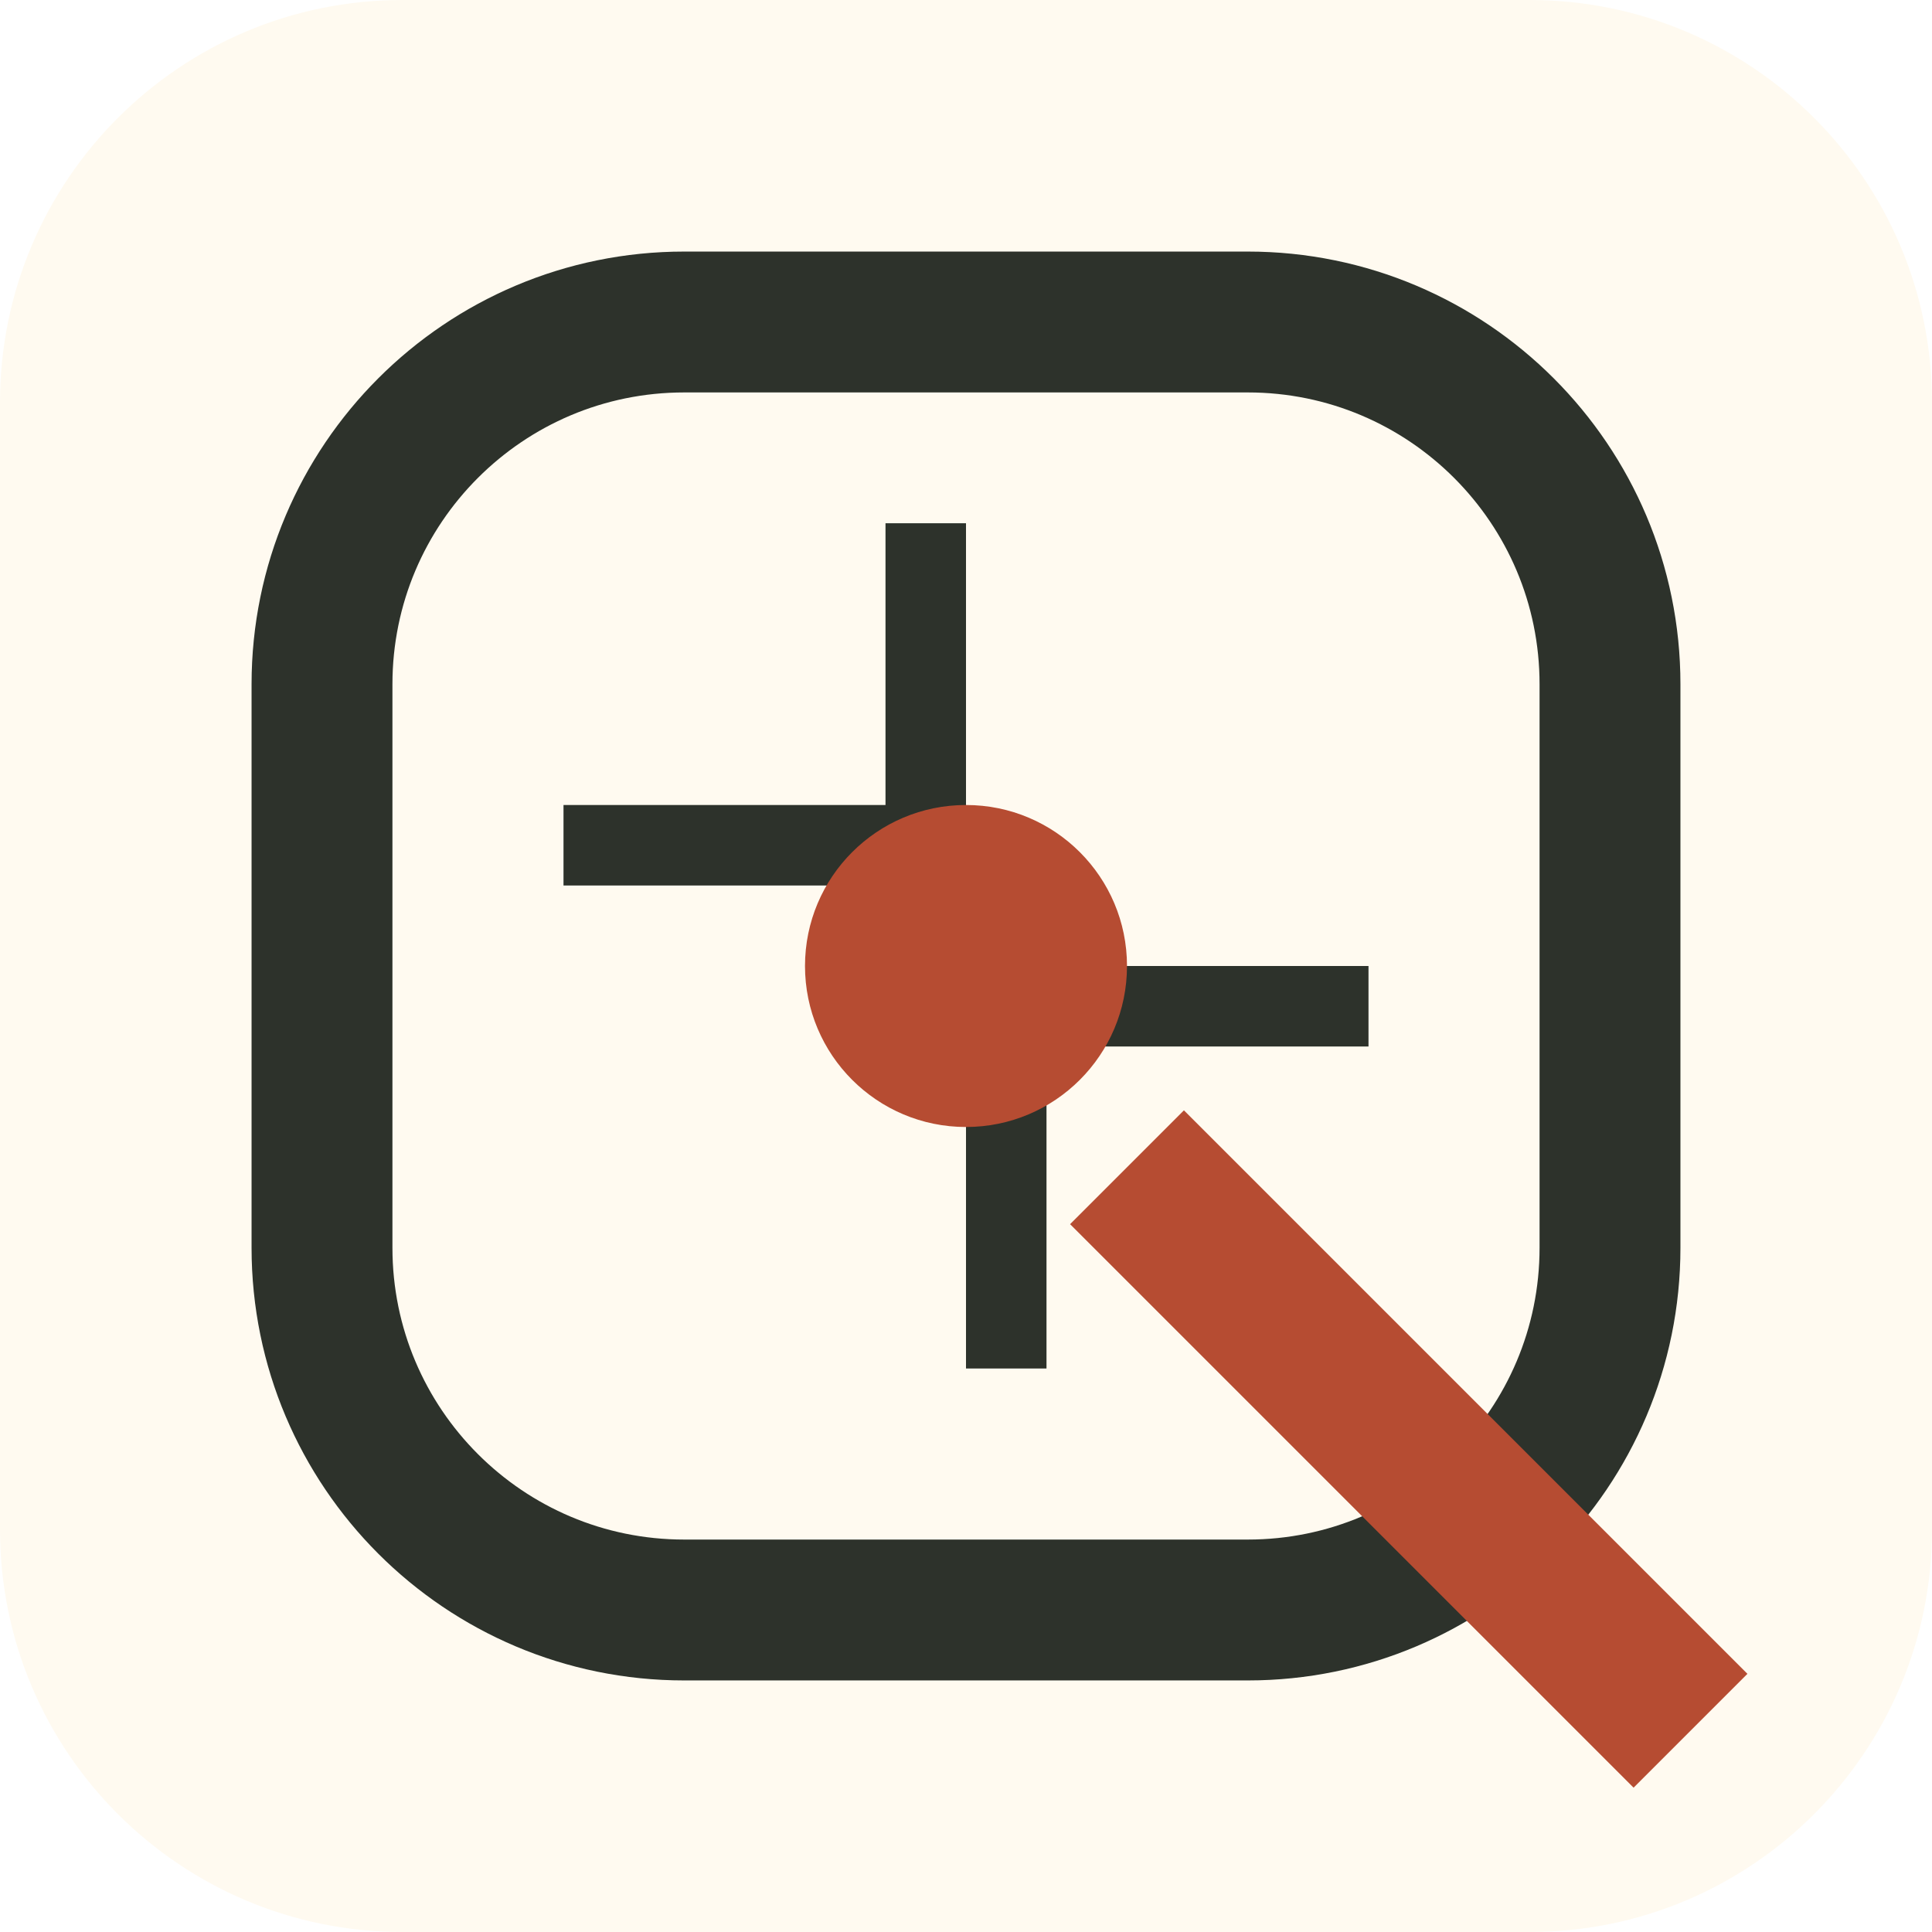
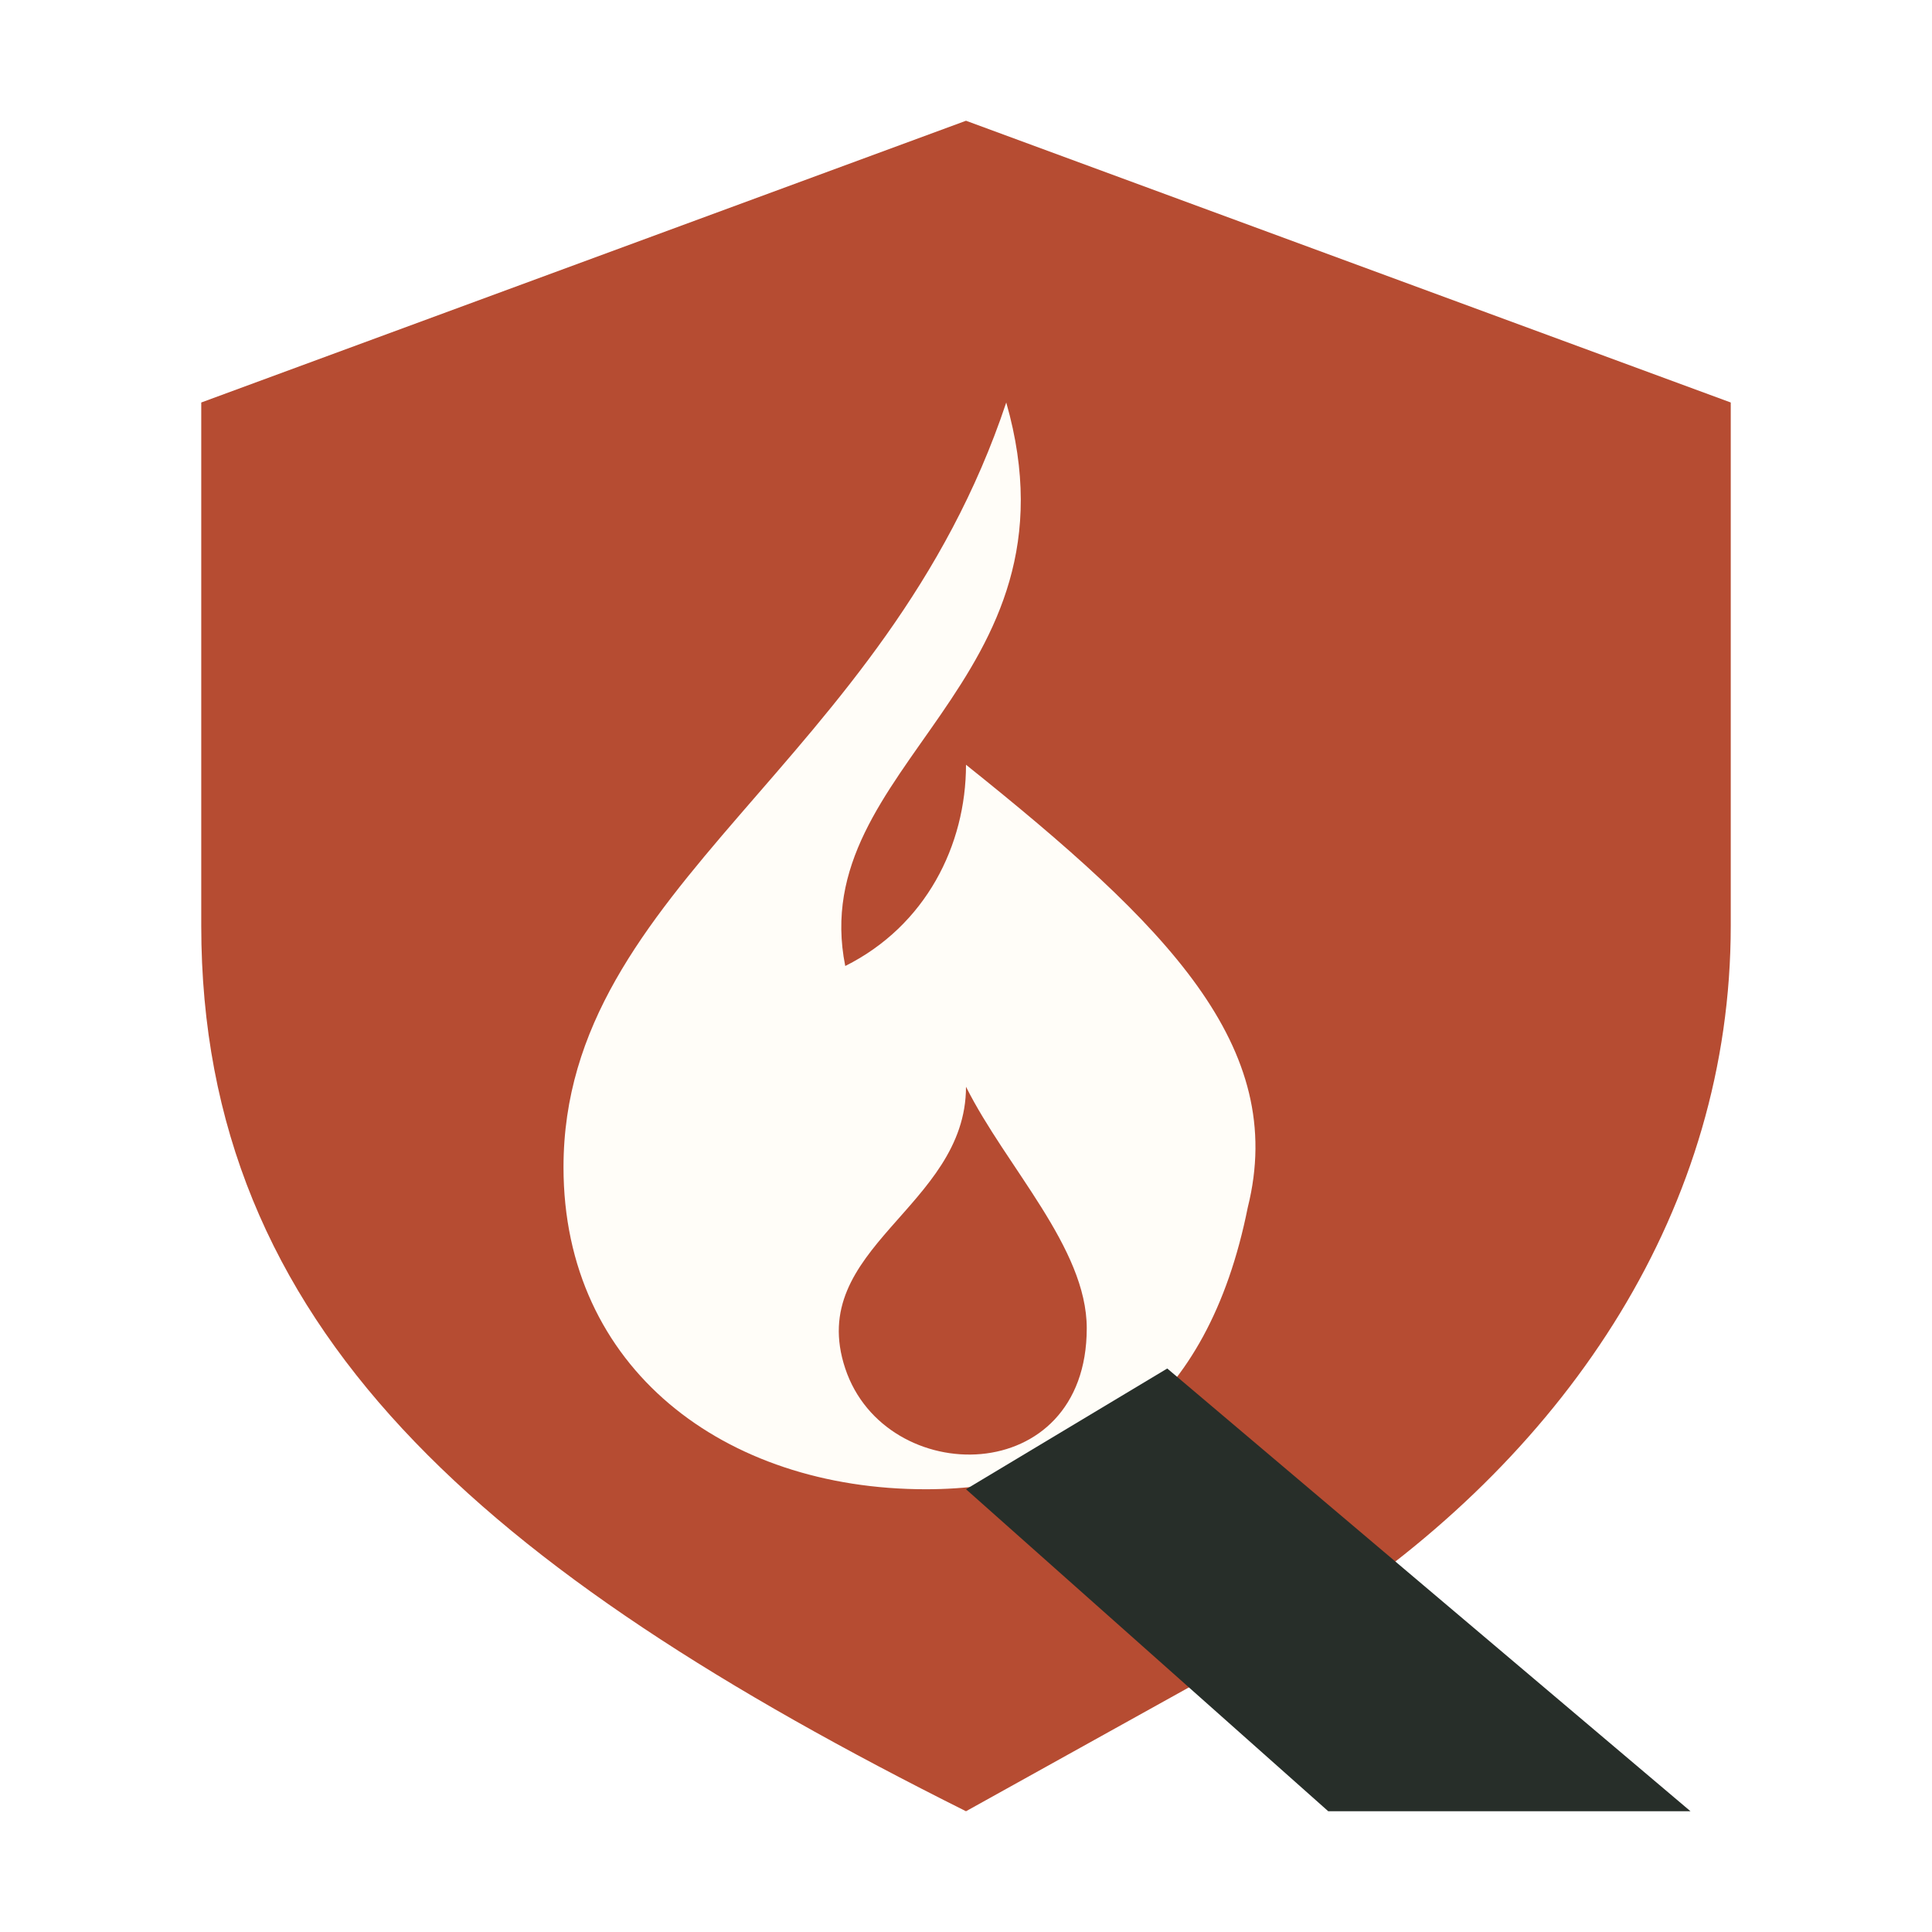
<svg xmlns="http://www.w3.org/2000/svg" viewBox="0 0 48 48">
-   <rect width="48" height="48" rx="10" fill="#fffaf0" />
-   <g transform="translate(2 2)" fill="none">
-     <path d="M29 6H15a9 9 0 0 0-9 9v14a9 9 0 0 0 9 9h14a9 9 0 0 0 9-9V15a9 9 0 0 0-9-9Z" stroke="#2d322b" stroke-width="3.5" />
-     <path d="m26 27 14 14" stroke="#b64c32" stroke-width="4" />
-     <path d="M21 11v8h-9M32 23h-9v9" stroke="#2d322b" stroke-width="2" />
-     <circle cx="22" cy="22" r="4" fill="#b64c32" />
-   </g>
+   <path d="M24 3 43 10v13c0 7-4 13-10 17l-9 5C12 39 5 33 5 23V10Z" fill="#b64c32" />
+   <path d="M25 10c2 7-5 9-4 14 2-1 3-3 3-5 5 4 8 7 7 11-1 5-4 7-8 7-5 0-9-3-9-8 0-7 8-10 11-19Z" fill="#fffdf8" />
+   <path d="M24 27c0 3-4 4-3 7 1 3 6 3 6-1 0-2-2-4-3-6Z" fill="#b64c32" />
+   <path d="m29 34 13 11h-9l-9-8Z" fill="#272e29" />
</svg>
